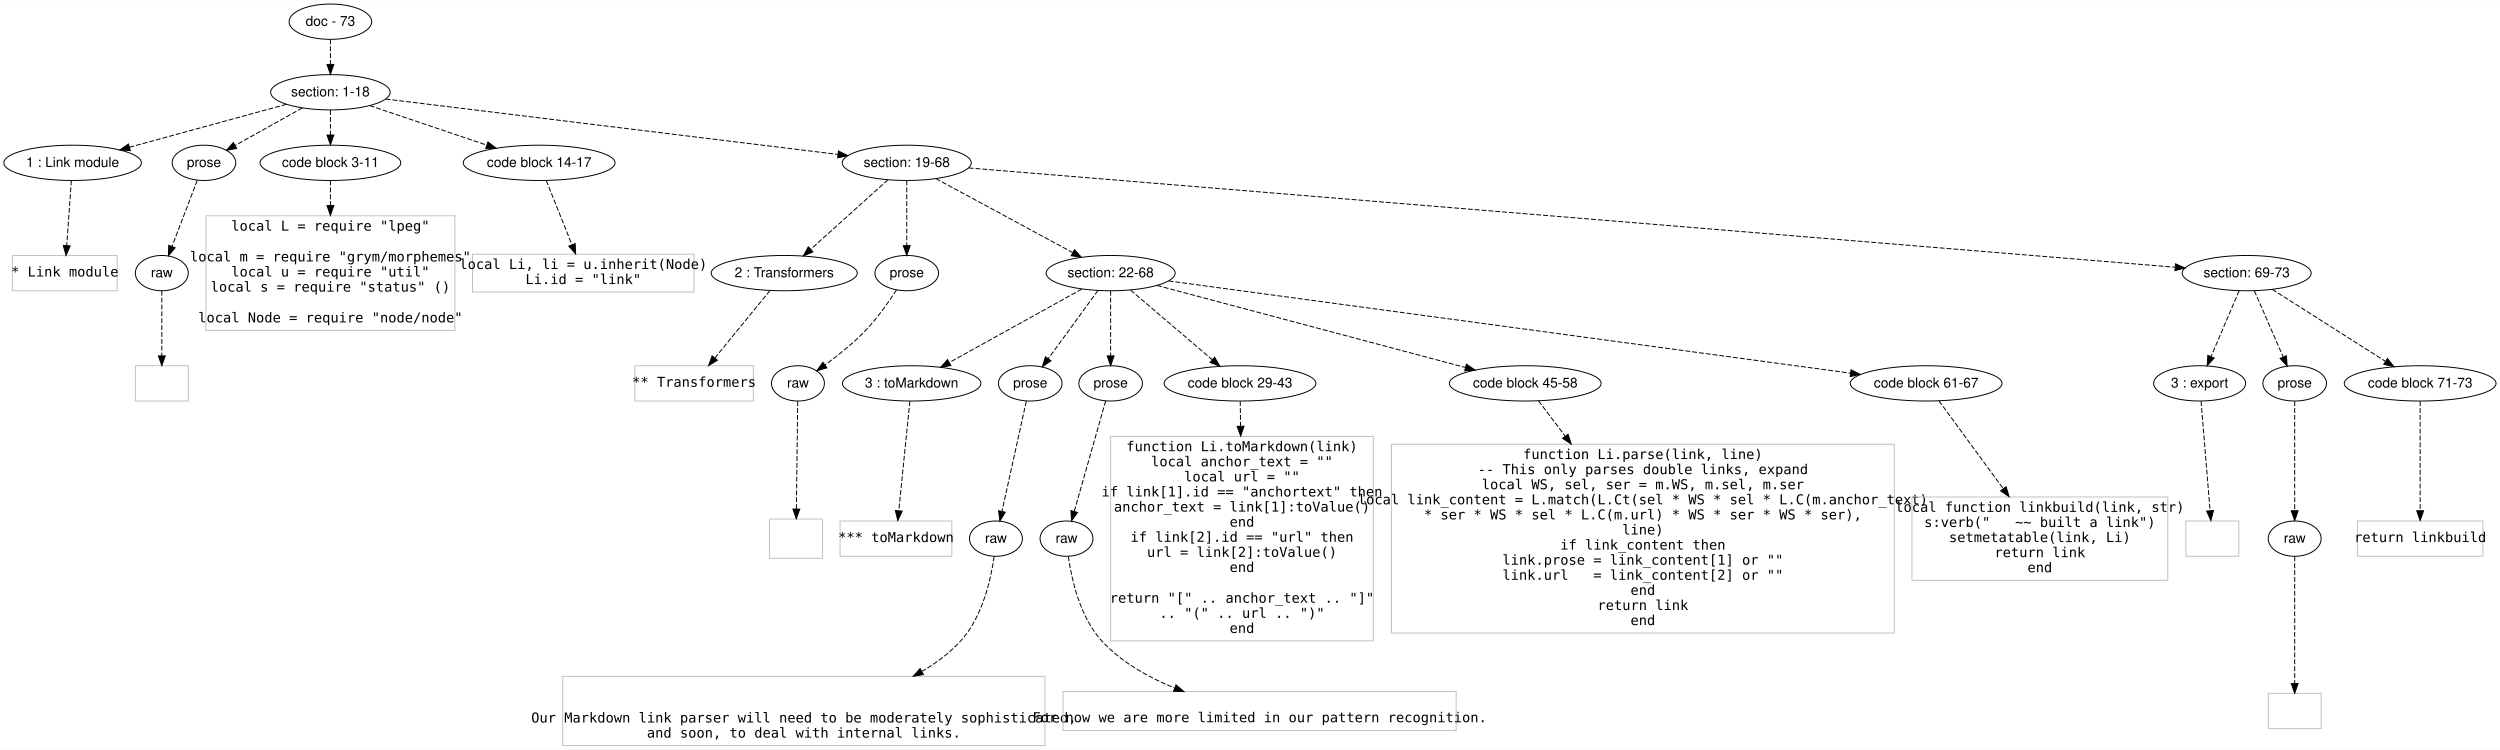
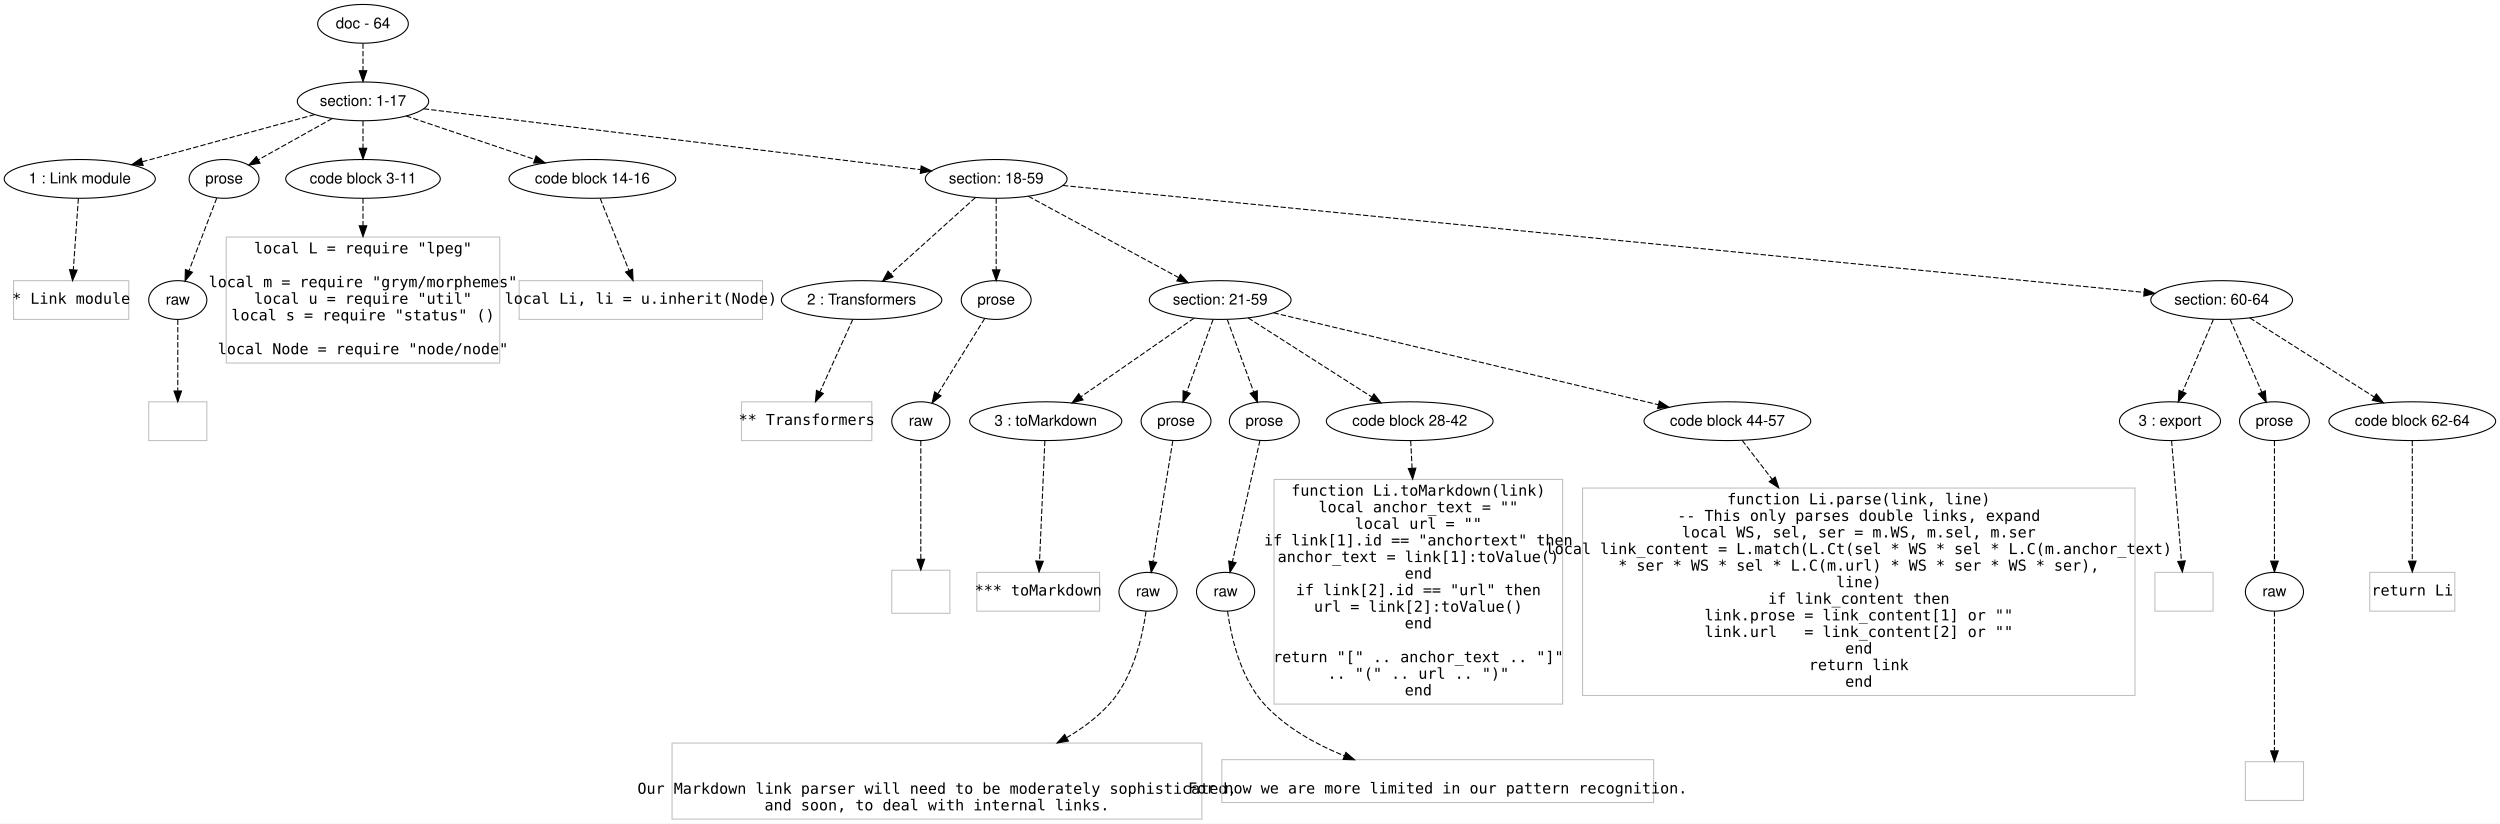
- <svg xmlns="http://www.w3.org/2000/svg" width="2551pt" height="765pt" viewBox="0.00 0.00 2550.54 764.60">
+ <svg xmlns="http://www.w3.org/2000/svg" width="2322pt" height="765pt" viewBox="0.00 0.00 2321.54 764.60">
  <g id="graph0" class="graph" transform="scale(1 1) rotate(0) translate(4 760.6006)">
-     <polygon fill="#ffffff" stroke="transparent" points="-4,4 -4,-760.601 2546.541,-760.601 2546.541,4 -4,4" />
+     <polygon fill="#ffffff" stroke="transparent" points="-4,4 -4,-760.601 2317.541,-760.601 2317.541,4 -4,4" />
    <g id="node1" class="node">
      <ellipse fill="none" stroke="#000000" cx="333.081" cy="-738.601" rx="42.122" ry="18" />
-       <text text-anchor="middle" x="333.081" y="-734.401" font-family="Helvetica,sans-Serif" font-size="14.00" fill="#000000">doc - 73</text>
+       <text text-anchor="middle" x="333.081" y="-734.401" font-family="Helvetica,sans-Serif" font-size="14.00" fill="#000000">doc - 64</text>
    </g>
    <g id="node2" class="node">
      <ellipse fill="none" stroke="#000000" cx="333.081" cy="-666.601" rx="60.983" ry="18" />
-       <text text-anchor="middle" x="333.081" y="-662.401" font-family="Helvetica,sans-Serif" font-size="14.00" fill="#000000">section: 1-18</text>
+       <text text-anchor="middle" x="333.081" y="-662.401" font-family="Helvetica,sans-Serif" font-size="14.00" fill="#000000">section: 1-17</text>
    </g>
    <g id="edge1" class="edge">
      <path fill="none" stroke="#000000" stroke-dasharray="5,2" d="M333.081,-720.432C333.081,-712.731 333.081,-703.575 333.081,-695.017" />
      <polygon fill="#000000" stroke="#000000" points="336.581,-695.014 333.081,-685.014 329.581,-695.014 336.581,-695.014" />
    </g>
    <g id="node3" class="node">
      <ellipse fill="none" stroke="#000000" cx="70.081" cy="-594.601" rx="70.162" ry="18" />
      <text text-anchor="middle" x="70.081" y="-590.401" font-family="Helvetica,sans-Serif" font-size="14.00" fill="#000000">1 : Link module</text>
    </g>
    <g id="edge2" class="edge">
      <path fill="none" stroke="#000000" stroke-dasharray="5,2" d="M288.168,-654.305C243.972,-642.206 176.286,-623.676 128.051,-610.471" />
      <polygon fill="#000000" stroke="#000000" points="128.942,-607.086 118.373,-607.821 127.094,-613.838 128.942,-607.086" />
    </g>
    <g id="node4" class="node">
      <ellipse fill="none" stroke="#000000" cx="204.081" cy="-594.601" rx="32.459" ry="18" />
      <text text-anchor="middle" x="204.081" y="-590.401" font-family="Helvetica,sans-Serif" font-size="14.00" fill="#000000">prose</text>
    </g>
    <g id="edge3" class="edge">
      <path fill="none" stroke="#000000" stroke-dasharray="5,2" d="M304.452,-650.621C284.149,-639.29 256.893,-624.077 235.907,-612.364" />
      <polygon fill="#000000" stroke="#000000" points="237.484,-609.236 227.046,-607.418 234.072,-615.348 237.484,-609.236" />
    </g>
    <g id="node5" class="node">
      <ellipse fill="none" stroke="#000000" cx="333.081" cy="-594.601" rx="71.781" ry="18" />
      <text text-anchor="middle" x="333.081" y="-590.401" font-family="Helvetica,sans-Serif" font-size="14.00" fill="#000000">code block 3-11</text>
    </g>
    <g id="edge4" class="edge">
      <path fill="none" stroke="#000000" stroke-dasharray="5,2" d="M333.081,-648.432C333.081,-640.731 333.081,-631.575 333.081,-623.017" />
      <polygon fill="#000000" stroke="#000000" points="336.581,-623.014 333.081,-613.014 329.581,-623.014 336.581,-623.014" />
    </g>
    <g id="node6" class="node">
      <ellipse fill="none" stroke="#000000" cx="546.081" cy="-594.601" rx="77.421" ry="18" />
-       <text text-anchor="middle" x="546.081" y="-590.401" font-family="Helvetica,sans-Serif" font-size="14.00" fill="#000000">code block 14-17</text>
+       <text text-anchor="middle" x="546.081" y="-590.401" font-family="Helvetica,sans-Serif" font-size="14.00" fill="#000000">code block 14-16</text>
    </g>
    <g id="edge5" class="edge">
      <path fill="none" stroke="#000000" stroke-dasharray="5,2" d="M373.145,-653.058C406.885,-641.653 455.438,-625.241 492.513,-612.708" />
      <polygon fill="#000000" stroke="#000000" points="493.807,-615.966 502.159,-609.447 491.565,-609.334 493.807,-615.966" />
    </g>
    <g id="node7" class="node">
      <ellipse fill="none" stroke="#000000" cx="921.081" cy="-594.601" rx="65.819" ry="18" />
-       <text text-anchor="middle" x="921.081" y="-590.401" font-family="Helvetica,sans-Serif" font-size="14.00" fill="#000000">section: 19-68</text>
+       <text text-anchor="middle" x="921.081" y="-590.401" font-family="Helvetica,sans-Serif" font-size="14.00" fill="#000000">section: 18-59</text>
    </g>
    <g id="edge6" class="edge">
      <path fill="none" stroke="#000000" stroke-dasharray="5,2" d="M389.461,-659.697C497.412,-646.478 733.025,-617.628 850.937,-603.19" />
      <polygon fill="#000000" stroke="#000000" points="851.441,-606.654 860.941,-601.965 850.59,-599.706 851.441,-606.654" />
    </g>
    <g id="node8" class="node">
      <polygon fill="none" stroke="#c0c0c0" points="115.581,-500.101 8.581,-500.101 8.581,-464.101 115.581,-464.101 115.581,-500.101" />
      <text text-anchor="middle" x="62.081" y="-478.601" font-family="Inconsolata" font-size="14.00" fill="#000000">* Link module</text>
    </g>
    <g id="edge7" class="edge">
      <path fill="none" stroke="#000000" stroke-dasharray="5,2" d="M68.796,-576.525C67.524,-558.648 65.56,-531.03 64.084,-510.272" />
      <polygon fill="#000000" stroke="#000000" points="67.564,-509.857 63.363,-500.131 60.581,-510.354 67.564,-509.857" />
    </g>
    <g id="node9" class="node">
      <ellipse fill="none" stroke="#000000" cx="161.081" cy="-482.101" rx="27" ry="18" />
      <text text-anchor="middle" x="161.081" y="-477.901" font-family="Helvetica,sans-Serif" font-size="14.00" fill="#000000">raw</text>
    </g>
    <g id="edge8" class="edge">
      <path fill="none" stroke="#000000" stroke-dasharray="5,2" d="M197.267,-576.775C190.348,-558.672 179.541,-530.398 171.537,-509.457" />
      <polygon fill="#000000" stroke="#000000" points="174.702,-507.934 167.863,-499.843 168.163,-510.434 174.702,-507.934" />
    </g>
    <g id="node11" class="node">
      <polygon fill="none" stroke="#c0c0c0" points="460.081,-540.601 206.081,-540.601 206.081,-423.6 460.081,-423.6 460.081,-540.601" />
      <text text-anchor="middle" x="333.081" y="-525.401" font-family="Inconsolata" font-size="14.00" fill="#000000">local L = require "lpeg"</text>
      <text text-anchor="middle" x="333.081" y="-494.001" font-family="Inconsolata" font-size="14.00" fill="#000000">local m = require "grym/morphemes"</text>
      <text text-anchor="middle" x="333.081" y="-478.601" font-family="Inconsolata" font-size="14.00" fill="#000000">local u = require "util"</text>
      <text text-anchor="middle" x="333.081" y="-463.2" font-family="Inconsolata" font-size="14.00" fill="#000000">local s = require "status" ()</text>
      <text text-anchor="middle" x="333.081" y="-431.8" font-family="Inconsolata" font-size="14.00" fill="#000000">local Node = require "node/node"</text>
    </g>
    <g id="edge10" class="edge">
      <path fill="none" stroke="#000000" stroke-dasharray="5,2" d="M333.081,-576.525C333.081,-569.319 333.081,-560.529 333.081,-551.244" />
      <polygon fill="#000000" stroke="#000000" points="336.581,-551.025 333.081,-541.025 329.581,-551.025 336.581,-551.025" />
    </g>
    <g id="node12" class="node">
-       <polygon fill="none" stroke="#c0c0c0" points="704.081,-501.401 478.081,-501.401 478.081,-462.8 704.081,-462.8 704.081,-501.401" />
-       <text text-anchor="middle" x="591.081" y="-486.3" font-family="Inconsolata" font-size="14.00" fill="#000000">local Li, li = u.inherit(Node)</text>
-       <text text-anchor="middle" x="591.081" y="-470.901" font-family="Inconsolata" font-size="14.00" fill="#000000">Li.id = "link"</text>
+       <polygon fill="none" stroke="#c0c0c0" points="704.081,-500.101 478.081,-500.101 478.081,-464.101 704.081,-464.101 704.081,-500.101" />
+       <text text-anchor="middle" x="591.081" y="-478.601" font-family="Inconsolata" font-size="14.00" fill="#000000">local Li, li = u.inherit(Node)</text>
    </g>
    <g id="edge11" class="edge">
-       <path fill="none" stroke="#000000" stroke-dasharray="5,2" d="M553.311,-576.525C560.357,-558.911 571.185,-531.84 579.444,-511.193" />
-       <polygon fill="#000000" stroke="#000000" points="582.8,-512.227 583.264,-501.642 576.301,-509.627 582.8,-512.227" />
+       <path fill="none" stroke="#000000" stroke-dasharray="5,2" d="M553.311,-576.525C560.56,-558.402 571.814,-530.268 580.153,-509.419" />
+       <polygon fill="#000000" stroke="#000000" points="583.404,-510.715 583.869,-500.131 576.905,-508.116 583.404,-510.715" />
    </g>
    <g id="node13" class="node">
      <ellipse fill="none" stroke="#000000" cx="796.081" cy="-482.101" rx="74.488" ry="18" />
      <text text-anchor="middle" x="796.081" y="-477.901" font-family="Helvetica,sans-Serif" font-size="14.00" fill="#000000">2 : Transformers</text>
    </g>
    <g id="edge12" class="edge">
      <path fill="none" stroke="#000000" stroke-dasharray="5,2" d="M901.824,-577.269C880.781,-558.331 846.911,-527.848 823.189,-506.498" />
      <polygon fill="#000000" stroke="#000000" points="825.34,-503.725 815.566,-499.637 820.658,-508.928 825.34,-503.725" />
    </g>
    <g id="node14" class="node">
      <ellipse fill="none" stroke="#000000" cx="921.081" cy="-482.101" rx="32.459" ry="18" />
      <text text-anchor="middle" x="921.081" y="-477.901" font-family="Helvetica,sans-Serif" font-size="14.00" fill="#000000">prose</text>
    </g>
    <g id="edge13" class="edge">
      <path fill="none" stroke="#000000" stroke-dasharray="5,2" d="M921.081,-576.525C921.081,-558.648 921.081,-531.03 921.081,-510.272" />
      <polygon fill="#000000" stroke="#000000" points="924.581,-510.131 921.081,-500.131 917.581,-510.131 924.581,-510.131" />
    </g>
    <g id="node15" class="node">
      <ellipse fill="none" stroke="#000000" cx="1129.081" cy="-482.101" rx="65.819" ry="18" />
-       <text text-anchor="middle" x="1129.081" y="-477.901" font-family="Helvetica,sans-Serif" font-size="14.00" fill="#000000">section: 22-68</text>
+       <text text-anchor="middle" x="1129.081" y="-477.901" font-family="Helvetica,sans-Serif" font-size="14.00" fill="#000000">section: 21-59</text>
    </g>
    <g id="edge14" class="edge">
      <path fill="none" stroke="#000000" stroke-dasharray="5,2" d="M950.882,-578.482C987.566,-558.641 1049.947,-524.901 1090.323,-503.063" />
      <polygon fill="#000000" stroke="#000000" points="1092.204,-506.025 1099.335,-498.189 1088.874,-499.868 1092.204,-506.025" />
    </g>
    <g id="node16" class="node">
-       <ellipse fill="none" stroke="#000000" cx="2288.081" cy="-482.101" rx="65.819" ry="18" />
-       <text text-anchor="middle" x="2288.081" y="-477.901" font-family="Helvetica,sans-Serif" font-size="14.00" fill="#000000">section: 69-73</text>
+       <ellipse fill="none" stroke="#000000" cx="2059.081" cy="-482.101" rx="65.819" ry="18" />
+       <text text-anchor="middle" x="2059.081" y="-477.901" font-family="Helvetica,sans-Serif" font-size="14.00" fill="#000000">section: 60-64</text>
    </g>
    <g id="edge15" class="edge">
-       <path fill="none" stroke="#000000" stroke-dasharray="5,2" d="M984.273,-589.4C1209.842,-570.836 1974.724,-507.889 2215.135,-488.104" />
-       <polygon fill="#000000" stroke="#000000" points="2215.488,-491.587 2225.167,-487.278 2214.914,-484.61 2215.488,-491.587" />
+       <path fill="none" stroke="#000000" stroke-dasharray="5,2" d="M983.073,-588.472C1178.063,-569.196 1778.29,-509.859 1986.811,-489.245" />
+       <polygon fill="#000000" stroke="#000000" points="1987.426,-492.701 1997.033,-488.235 1986.737,-485.735 1987.426,-492.701" />
    </g>
    <g id="node10" class="node">
      <polygon fill="none" stroke="#c0c0c0" points="188.081,-387.6 134.081,-387.6 134.081,-351.6 188.081,-351.6 188.081,-387.6" />
    </g>
    <g id="edge9" class="edge">
      <path fill="none" stroke="#000000" stroke-dasharray="5,2" d="M161.081,-464.025C161.081,-446.148 161.081,-418.53 161.081,-397.772" />
      <polygon fill="#000000" stroke="#000000" points="164.581,-397.631 161.081,-387.631 157.581,-397.631 164.581,-397.631" />
    </g>
    <g id="node17" class="node">
-       <polygon fill="none" stroke="#c0c0c0" points="764.581,-387.6 643.581,-387.6 643.581,-351.6 764.581,-351.6 764.581,-387.6" />
-       <text text-anchor="middle" x="704.081" y="-366.101" font-family="Inconsolata" font-size="14.00" fill="#000000">** Transformers</text>
+       <polygon fill="none" stroke="#c0c0c0" points="805.581,-387.6 684.581,-387.6 684.581,-351.6 805.581,-351.6 805.581,-387.6" />
+       <text text-anchor="middle" x="745.081" y="-366.101" font-family="Inconsolata" font-size="14.00" fill="#000000">** Transformers</text>
    </g>
    <g id="edge16" class="edge">
-       <path fill="none" stroke="#000000" stroke-dasharray="5,2" d="M781.503,-464.274C766.385,-445.787 742.592,-416.692 725.37,-395.634" />
-       <polygon fill="#000000" stroke="#000000" points="727.935,-393.241 718.895,-387.716 722.516,-397.672 727.935,-393.241" />
+       <path fill="none" stroke="#000000" stroke-dasharray="5,2" d="M787.887,-464.025C779.671,-445.902 766.917,-417.768 757.465,-396.919" />
+       <polygon fill="#000000" stroke="#000000" points="760.571,-395.293 753.255,-387.631 754.196,-398.184 760.571,-395.293" />
    </g>
    <g id="node18" class="node">
-       <ellipse fill="none" stroke="#000000" cx="810.081" cy="-369.6" rx="27" ry="18" />
-       <text text-anchor="middle" x="810.081" y="-365.4" font-family="Helvetica,sans-Serif" font-size="14.00" fill="#000000">raw</text>
+       <ellipse fill="none" stroke="#000000" cx="851.081" cy="-369.6" rx="27" ry="18" />
+       <text text-anchor="middle" x="851.081" y="-365.4" font-family="Helvetica,sans-Serif" font-size="14.00" fill="#000000">raw</text>
    </g>
    <g id="edge17" class="edge">
-       <path fill="none" stroke="#000000" stroke-dasharray="5,2" d="M910.658,-464.992C902.787,-452.776 891.286,-436.321 879.081,-423.6 866.641,-410.635 850.99,-398.137 837.74,-388.436" />
-       <polygon fill="#000000" stroke="#000000" points="839.605,-385.467 829.438,-382.488 835.529,-391.157 839.605,-385.467" />
+       <path fill="none" stroke="#000000" stroke-dasharray="5,2" d="M910.449,-465.014C898.87,-446.405 880.227,-416.442 866.922,-395.06" />
+       <polygon fill="#000000" stroke="#000000" points="869.838,-393.12 861.583,-386.479 863.894,-396.819 869.838,-393.12" />
    </g>
    <g id="node20" class="node">
-       <ellipse fill="none" stroke="#000000" cx="926.081" cy="-369.6" rx="70.629" ry="18" />
-       <text text-anchor="middle" x="926.081" y="-365.4" font-family="Helvetica,sans-Serif" font-size="14.00" fill="#000000">3 : toMarkdown</text>
+       <ellipse fill="none" stroke="#000000" cx="967.081" cy="-369.6" rx="70.629" ry="18" />
+       <text text-anchor="middle" x="967.081" y="-365.4" font-family="Helvetica,sans-Serif" font-size="14.00" fill="#000000">3 : toMarkdown</text>
    </g>
    <g id="edge19" class="edge">
-       <path fill="none" stroke="#000000" stroke-dasharray="5,2" d="M1099.563,-465.742C1063.932,-445.996 1003.918,-412.737 964.654,-390.977" />
-       <polygon fill="#000000" stroke="#000000" points="966.078,-387.765 955.635,-385.979 962.685,-393.887 966.078,-387.765" />
+       <path fill="none" stroke="#000000" stroke-dasharray="5,2" d="M1104.828,-465.258C1076.912,-445.872 1030.925,-413.937 999.844,-392.352" />
+       <polygon fill="#000000" stroke="#000000" points="1001.71,-389.387 991.5,-386.558 997.717,-395.137 1001.71,-389.387" />
    </g>
    <g id="node21" class="node">
-       <ellipse fill="none" stroke="#000000" cx="1047.081" cy="-369.6" rx="32.459" ry="18" />
-       <text text-anchor="middle" x="1047.081" y="-365.4" font-family="Helvetica,sans-Serif" font-size="14.00" fill="#000000">prose</text>
+       <ellipse fill="none" stroke="#000000" cx="1088.081" cy="-369.6" rx="32.459" ry="18" />
+       <text text-anchor="middle" x="1088.081" y="-365.4" font-family="Helvetica,sans-Serif" font-size="14.00" fill="#000000">prose</text>
    </g>
    <g id="edge20" class="edge">
-       <path fill="none" stroke="#000000" stroke-dasharray="5,2" d="M1116.088,-464.274C1102.434,-445.542 1080.842,-415.92 1065.449,-394.801" />
-       <polygon fill="#000000" stroke="#000000" points="1068.195,-392.626 1059.476,-386.607 1062.538,-396.749 1068.195,-392.626" />
+       <path fill="none" stroke="#000000" stroke-dasharray="5,2" d="M1122.494,-464.025C1115.88,-445.877 1105.607,-417.691 1098.006,-396.834" />
+       <polygon fill="#000000" stroke="#000000" points="1101.229,-395.457 1094.517,-387.26 1094.652,-397.854 1101.229,-395.457" />
    </g>
    <g id="node22" class="node">
-       <ellipse fill="none" stroke="#000000" cx="1129.081" cy="-369.6" rx="32.459" ry="18" />
-       <text text-anchor="middle" x="1129.081" y="-365.4" font-family="Helvetica,sans-Serif" font-size="14.00" fill="#000000">prose</text>
+       <ellipse fill="none" stroke="#000000" cx="1170.081" cy="-369.6" rx="32.459" ry="18" />
+       <text text-anchor="middle" x="1170.081" y="-365.4" font-family="Helvetica,sans-Serif" font-size="14.00" fill="#000000">prose</text>
    </g>
    <g id="edge21" class="edge">
-       <path fill="none" stroke="#000000" stroke-dasharray="5,2" d="M1129.081,-464.025C1129.081,-446.148 1129.081,-418.53 1129.081,-397.772" />
-       <polygon fill="#000000" stroke="#000000" points="1132.581,-397.631 1129.081,-387.631 1125.581,-397.631 1132.581,-397.631" />
+       <path fill="none" stroke="#000000" stroke-dasharray="5,2" d="M1135.668,-464.025C1142.282,-445.877 1152.555,-417.691 1160.156,-396.834" />
+       <polygon fill="#000000" stroke="#000000" points="1163.509,-397.854 1163.645,-387.26 1156.932,-395.457 1163.509,-397.854" />
    </g>
    <g id="node23" class="node">
-       <ellipse fill="none" stroke="#000000" cx="1261.081" cy="-369.6" rx="77.421" ry="18" />
-       <text text-anchor="middle" x="1261.081" y="-365.4" font-family="Helvetica,sans-Serif" font-size="14.00" fill="#000000">code block 29-43</text>
+       <ellipse fill="none" stroke="#000000" cx="1305.081" cy="-369.6" rx="77.421" ry="18" />
+       <text text-anchor="middle" x="1305.081" y="-365.4" font-family="Helvetica,sans-Serif" font-size="14.00" fill="#000000">code block 28-42</text>
    </g>
    <g id="edge22" class="edge">
-       <path fill="none" stroke="#000000" stroke-dasharray="5,2" d="M1149.417,-464.769C1171.734,-445.748 1207.715,-415.082 1232.781,-393.72" />
-       <polygon fill="#000000" stroke="#000000" points="1235.164,-396.287 1240.505,-387.137 1230.623,-390.96 1235.164,-396.287" />
+       <path fill="none" stroke="#000000" stroke-dasharray="5,2" d="M1155.05,-465.501C1185.421,-446.088 1235.847,-413.855 1269.758,-392.179" />
+       <polygon fill="#000000" stroke="#000000" points="1271.887,-394.972 1278.428,-386.637 1268.117,-389.074 1271.887,-394.972" />
    </g>
    <g id="node24" class="node">
-       <ellipse fill="none" stroke="#000000" cx="1552.081" cy="-369.6" rx="77.421" ry="18" />
-       <text text-anchor="middle" x="1552.081" y="-365.4" font-family="Helvetica,sans-Serif" font-size="14.00" fill="#000000">code block 45-58</text>
+       <ellipse fill="none" stroke="#000000" cx="1600.081" cy="-369.6" rx="77.421" ry="18" />
+       <text text-anchor="middle" x="1600.081" y="-365.4" font-family="Helvetica,sans-Serif" font-size="14.00" fill="#000000">code block 44-57</text>
    </g>
    <g id="edge23" class="edge">
-       <path fill="none" stroke="#000000" stroke-dasharray="5,2" d="M1176.373,-469.523C1253.413,-449.033 1405.934,-408.469 1491.042,-385.834" />
-       <polygon fill="#000000" stroke="#000000" points="1492.061,-389.185 1500.826,-383.232 1490.262,-382.42 1492.061,-389.185" />
+       <path fill="none" stroke="#000000" stroke-dasharray="5,2" d="M1178.596,-470.274C1264.481,-449.76 1440.973,-407.604 1536.049,-384.895" />
+       <polygon fill="#000000" stroke="#000000" points="1536.916,-388.286 1545.829,-382.559 1535.29,-381.478 1536.916,-388.286" />
+     </g>
+     <g id="node32" class="node">
+       <ellipse fill="none" stroke="#000000" cx="2011.081" cy="-369.6" rx="46.95" ry="18" />
+       <text text-anchor="middle" x="2011.081" y="-365.4" font-family="Helvetica,sans-Serif" font-size="14.00" fill="#000000">3 : export</text>
+     </g>
+     <g id="edge31" class="edge">
+       <path fill="none" stroke="#000000" stroke-dasharray="5,2" d="M2051.369,-464.025C2043.636,-445.902 2031.632,-417.768 2022.737,-396.919" />
+       <polygon fill="#000000" stroke="#000000" points="2025.918,-395.455 2018.774,-387.631 2019.479,-398.202 2025.918,-395.455" />
+     </g>
+     <g id="node33" class="node">
+       <ellipse fill="none" stroke="#000000" cx="2108.081" cy="-369.6" rx="32.459" ry="18" />
+       <text text-anchor="middle" x="2108.081" y="-365.4" font-family="Helvetica,sans-Serif" font-size="14.00" fill="#000000">prose</text>
+     </g>
+     <g id="edge32" class="edge">
+       <path fill="none" stroke="#000000" stroke-dasharray="5,2" d="M2066.954,-464.025C2074.894,-445.795 2087.247,-417.434 2096.343,-396.55" />
+       <polygon fill="#000000" stroke="#000000" points="2099.605,-397.825 2100.389,-387.26 2093.187,-395.03 2099.605,-397.825" />
+     </g>
+     <g id="node34" class="node">
+       <ellipse fill="none" stroke="#000000" cx="2236.081" cy="-369.6" rx="77.421" ry="18" />
+       <text text-anchor="middle" x="2236.081" y="-365.4" font-family="Helvetica,sans-Serif" font-size="14.00" fill="#000000">code block 62-64</text>
+     </g>
+     <g id="edge33" class="edge">
+       <path fill="none" stroke="#000000" stroke-dasharray="5,2" d="M2085.198,-465.501C2115.741,-446.088 2166.454,-413.855 2200.558,-392.179" />
+       <polygon fill="#000000" stroke="#000000" points="2202.714,-394.955 2209.276,-386.637 2198.959,-389.047 2202.714,-394.955" />
+     </g>
+     <g id="node19" class="node">
+       <polygon fill="none" stroke="#c0c0c0" points="878.081,-231.2 824.081,-231.2 824.081,-191.2 878.081,-191.2 878.081,-231.2" />
+     </g>
+     <g id="edge18" class="edge">
+       <path fill="none" stroke="#000000" stroke-dasharray="5,2" d="M851.081,-351.43C851.081,-324.635 851.081,-274.194 851.081,-241.676" />
+       <polygon fill="#000000" stroke="#000000" points="854.581,-241.395 851.081,-231.395 847.581,-241.395 854.581,-241.395" />
    </g>
    <g id="node25" class="node">
-       <ellipse fill="none" stroke="#000000" cx="1961.081" cy="-369.6" rx="77.421" ry="18" />
-       <text text-anchor="middle" x="1961.081" y="-365.4" font-family="Helvetica,sans-Serif" font-size="14.00" fill="#000000">code block 61-67</text>
+       <polygon fill="none" stroke="#c0c0c0" points="1017.081,-229.2 903.081,-229.2 903.081,-193.2 1017.081,-193.2 1017.081,-229.2" />
+       <text text-anchor="middle" x="960.081" y="-207.7" font-family="Inconsolata" font-size="14.00" fill="#000000">*** toMarkdown</text>
    </g>
    <g id="edge24" class="edge">
-       <path fill="none" stroke="#000000" stroke-dasharray="5,2" d="M1188.249,-474.1C1335.611,-454.174 1718.99,-402.335 1883.86,-380.042" />
-       <polygon fill="#000000" stroke="#000000" points="1884.483,-383.49 1893.924,-378.681 1883.545,-376.553 1884.483,-383.49" />
-     </g>
-     <g id="node34" class="node">
-       <ellipse fill="none" stroke="#000000" cx="2240.081" cy="-369.6" rx="46.95" ry="18" />
-       <text text-anchor="middle" x="2240.081" y="-365.4" font-family="Helvetica,sans-Serif" font-size="14.00" fill="#000000">3 : export</text>
-     </g>
-     <g id="edge33" class="edge">
-       <path fill="none" stroke="#000000" stroke-dasharray="5,2" d="M2280.369,-464.025C2272.636,-445.902 2260.632,-417.768 2251.737,-396.919" />
-       <polygon fill="#000000" stroke="#000000" points="2254.918,-395.455 2247.774,-387.631 2248.479,-398.202 2254.918,-395.455" />
+       <path fill="none" stroke="#000000" stroke-dasharray="5,2" d="M966.278,-351.43C965.071,-324.124 962.779,-272.262 961.346,-239.835" />
+       <polygon fill="#000000" stroke="#000000" points="964.834,-239.482 960.896,-229.647 957.841,-239.792 964.834,-239.482" />
+     </g>
+     <g id="node26" class="node">
+       <ellipse fill="none" stroke="#000000" cx="1062.081" cy="-211.2" rx="27" ry="18" />
+       <text text-anchor="middle" x="1062.081" y="-207" font-family="Helvetica,sans-Serif" font-size="14.00" fill="#000000">raw</text>
+     </g>
+     <g id="edge25" class="edge">
+       <path fill="none" stroke="#000000" stroke-dasharray="5,2" d="M1085.098,-351.43C1080.592,-323.978 1072.012,-271.706 1066.696,-239.316" />
+       <polygon fill="#000000" stroke="#000000" points="1070.102,-238.46 1065.029,-229.159 1063.195,-239.594 1070.102,-238.46" />
+     </g>
+     <g id="node28" class="node">
+       <ellipse fill="none" stroke="#000000" cx="1134.081" cy="-211.2" rx="27" ry="18" />
+       <text text-anchor="middle" x="1134.081" y="-207" font-family="Helvetica,sans-Serif" font-size="14.00" fill="#000000">raw</text>
+     </g>
+     <g id="edge27" class="edge">
+       <path fill="none" stroke="#000000" stroke-dasharray="5,2" d="M1166.021,-351.738C1159.782,-324.287 1147.786,-271.505 1140.403,-239.018" />
+       <polygon fill="#000000" stroke="#000000" points="1143.81,-238.216 1138.181,-229.241 1136.984,-239.768 1143.81,-238.216" />
+     </g>
+     <g id="node30" class="node">
+       <polygon fill="none" stroke="#c0c0c0" points="1447.081,-315.501 1179.081,-315.501 1179.081,-106.9 1447.081,-106.9 1447.081,-315.501" />
+       <text text-anchor="middle" x="1313.081" y="-300.4" font-family="Inconsolata" font-size="14.00" fill="#000000">function Li.toMarkdown(link)</text>
+       <text text-anchor="middle" x="1313.081" y="-285" font-family="Inconsolata" font-size="14.00" fill="#000000">  local anchor_text = ""</text>
+       <text text-anchor="middle" x="1313.081" y="-269.6" font-family="Inconsolata" font-size="14.00" fill="#000000">  local url = ""</text>
+       <text text-anchor="middle" x="1313.081" y="-254.2" font-family="Inconsolata" font-size="14.00" fill="#000000">  if link[1].id == "anchortext" then</text>
+       <text text-anchor="middle" x="1313.081" y="-238.8" font-family="Inconsolata" font-size="14.00" fill="#000000">    anchor_text = link[1]:toValue()</text>
+       <text text-anchor="middle" x="1313.081" y="-223.4" font-family="Inconsolata" font-size="14.00" fill="#000000">  end</text>
+       <text text-anchor="middle" x="1313.081" y="-208" font-family="Inconsolata" font-size="14.00" fill="#000000">  if link[2].id == "url" then</text>
+       <text text-anchor="middle" x="1313.081" y="-192.6" font-family="Inconsolata" font-size="14.00" fill="#000000">    url = link[2]:toValue()</text>
+       <text text-anchor="middle" x="1313.081" y="-177.2" font-family="Inconsolata" font-size="14.00" fill="#000000">  end</text>
+       <text text-anchor="middle" x="1313.081" y="-145.8" font-family="Inconsolata" font-size="14.00" fill="#000000">  return "[" .. anchor_text .. "]"</text>
+       <text text-anchor="middle" x="1313.081" y="-130.4" font-family="Inconsolata" font-size="14.00" fill="#000000">      .. "(" .. url .. ")"</text>
+       <text text-anchor="middle" x="1313.081" y="-115" font-family="Inconsolata" font-size="14.00" fill="#000000">end</text>
+     </g>
+     <g id="edge29" class="edge">
+       <path fill="none" stroke="#000000" stroke-dasharray="5,2" d="M1305.999,-351.43C1306.355,-344.373 1306.794,-335.677 1307.278,-326.099" />
+       <polygon fill="#000000" stroke="#000000" points="1310.787,-325.996 1307.796,-315.832 1303.796,-325.642 1310.787,-325.996" />
+     </g>
+     <g id="node31" class="node">
+       <polygon fill="none" stroke="#c0c0c0" points="1978.581,-307.501 1465.581,-307.501 1465.581,-114.9 1978.581,-114.9 1978.581,-307.501" />
+       <text text-anchor="middle" x="1722.081" y="-292.4" font-family="Inconsolata" font-size="14.00" fill="#000000">function Li.parse(link, line)</text>
+       <text text-anchor="middle" x="1722.081" y="-277" font-family="Inconsolata" font-size="14.00" fill="#000000">  -- This only parses double links, expand</text>
+       <text text-anchor="middle" x="1722.081" y="-261.6" font-family="Inconsolata" font-size="14.00" fill="#000000">  local WS, sel, ser = m.WS, m.sel, m.ser</text>
+       <text text-anchor="middle" x="1722.081" y="-246.2" font-family="Inconsolata" font-size="14.00" fill="#000000">  local link_content = L.match(L.Ct(sel * WS * sel * L.C(m.anchor_text)</text>
+       <text text-anchor="middle" x="1722.081" y="-230.8" font-family="Inconsolata" font-size="14.00" fill="#000000">                * ser * WS * sel * L.C(m.url) * WS * ser * WS * ser),</text>
+       <text text-anchor="middle" x="1722.081" y="-215.4" font-family="Inconsolata" font-size="14.00" fill="#000000">                line)</text>
+       <text text-anchor="middle" x="1722.081" y="-200" font-family="Inconsolata" font-size="14.00" fill="#000000">  if link_content then</text>
+       <text text-anchor="middle" x="1722.081" y="-184.6" font-family="Inconsolata" font-size="14.00" fill="#000000">    link.prose = link_content[1] or ""</text>
+       <text text-anchor="middle" x="1722.081" y="-169.2" font-family="Inconsolata" font-size="14.00" fill="#000000">    link.url   = link_content[2] or ""</text>
+       <text text-anchor="middle" x="1722.081" y="-153.8" font-family="Inconsolata" font-size="14.00" fill="#000000">  end</text>
+       <text text-anchor="middle" x="1722.081" y="-138.4" font-family="Inconsolata" font-size="14.00" fill="#000000">  return link</text>
+       <text text-anchor="middle" x="1722.081" y="-123" font-family="Inconsolata" font-size="14.00" fill="#000000">end</text>
+     </g>
+     <g id="edge30" class="edge">
+       <path fill="none" stroke="#000000" stroke-dasharray="5,2" d="M1613.839,-351.738C1621.184,-342.201 1630.883,-329.608 1641.464,-315.87" />
+       <polygon fill="#000000" stroke="#000000" points="1644.456,-317.721 1647.785,-307.663 1638.91,-313.45 1644.456,-317.721" />
+     </g>
+     <g id="node27" class="node">
+       <polygon fill="none" stroke="#c0c0c0" points="1112.081,-70.7 620.081,-70.7 620.081,-.1 1112.081,-.1 1112.081,-70.7" />
+       <text text-anchor="middle" x="866.081" y="-23.6" font-family="Inconsolata" font-size="14.00" fill="#000000">  Our Markdown link parser will need to be moderately sophisticated,</text>
+       <text text-anchor="middle" x="866.081" y="-8.2" font-family="Inconsolata" font-size="14.00" fill="#000000">and soon, to deal with internal links. </text>
+     </g>
+     <g id="edge26" class="edge">
+       <path fill="none" stroke="#000000" stroke-dasharray="5,2" d="M1060.247,-193.107C1057.048,-170.338 1048.484,-131.259 1026.081,-106.8 1014.937,-94.633 1001.332,-84.417 986.809,-75.87" />
+       <polygon fill="#000000" stroke="#000000" points="988.1,-72.582 977.662,-70.762 984.687,-78.694 988.1,-72.582" />
+     </g>
+     <g id="node29" class="node">
+       <polygon fill="none" stroke="#c0c0c0" points="1531.581,-55.302 1130.581,-55.302 1130.581,-15.498 1531.581,-15.498 1531.581,-55.302" />
+       <text text-anchor="middle" x="1331.081" y="-23.9" font-family="Inconsolata" font-size="14.00" fill="#000000">For now we are more limited in our pattern recognition.</text>
+     </g>
+     <g id="edge28" class="edge">
+       <path fill="none" stroke="#000000" stroke-dasharray="5,2" d="M1135.906,-193.098C1139.095,-170.321 1147.649,-131.233 1170.081,-106.8 1189.966,-85.141 1217.629,-69.679 1244.421,-58.814" />
+       <polygon fill="#000000" stroke="#000000" points="1245.789,-62.038 1253.848,-55.161 1243.259,-55.511 1245.789,-62.038" />
    </g>
    <g id="node35" class="node">
-       <ellipse fill="none" stroke="#000000" cx="2337.081" cy="-369.6" rx="32.459" ry="18" />
-       <text text-anchor="middle" x="2337.081" y="-365.4" font-family="Helvetica,sans-Serif" font-size="14.00" fill="#000000">prose</text>
+       <polygon fill="none" stroke="#c0c0c0" points="2051.081,-229.2 1997.081,-229.2 1997.081,-193.2 2051.081,-193.2 2051.081,-229.2" />
    </g>
    <g id="edge34" class="edge">
-       <path fill="none" stroke="#000000" stroke-dasharray="5,2" d="M2295.954,-464.025C2303.894,-445.795 2316.247,-417.434 2325.343,-396.55" />
-       <polygon fill="#000000" stroke="#000000" points="2328.605,-397.825 2329.389,-387.26 2322.187,-395.03 2328.605,-397.825" />
+       <path fill="none" stroke="#000000" stroke-dasharray="5,2" d="M2012.572,-351.43C2014.813,-324.124 2019.07,-272.262 2021.731,-239.835" />
+       <polygon fill="#000000" stroke="#000000" points="2025.237,-239.9 2022.567,-229.647 2018.261,-239.327 2025.237,-239.9" />
    </g>
    <g id="node36" class="node">
-       <ellipse fill="none" stroke="#000000" cx="2465.081" cy="-369.6" rx="77.421" ry="18" />
-       <text text-anchor="middle" x="2465.081" y="-365.4" font-family="Helvetica,sans-Serif" font-size="14.00" fill="#000000">code block 71-73</text>
+       <ellipse fill="none" stroke="#000000" cx="2108.081" cy="-211.2" rx="27" ry="18" />
+       <text text-anchor="middle" x="2108.081" y="-207" font-family="Helvetica,sans-Serif" font-size="14.00" fill="#000000">raw</text>
    </g>
    <g id="edge35" class="edge">
-       <path fill="none" stroke="#000000" stroke-dasharray="5,2" d="M2314.198,-465.501C2344.741,-446.088 2395.454,-413.855 2429.558,-392.179" />
-       <polygon fill="#000000" stroke="#000000" points="2431.714,-394.955 2438.276,-386.637 2427.959,-389.047 2431.714,-394.955" />
-     </g>
-     <g id="node19" class="node">
-       <polygon fill="none" stroke="#c0c0c0" points="835.081,-231.2 781.081,-231.2 781.081,-191.2 835.081,-191.2 835.081,-231.2" />
-     </g>
-     <g id="edge18" class="edge">
-       <path fill="none" stroke="#000000" stroke-dasharray="5,2" d="M809.851,-351.43C809.513,-324.635 808.876,-274.194 808.466,-241.676" />
-       <polygon fill="#000000" stroke="#000000" points="811.962,-241.35 808.336,-231.395 804.962,-241.438 811.962,-241.35" />
-     </g>
-     <g id="node26" class="node">
-       <polygon fill="none" stroke="#c0c0c0" points="967.081,-229.2 853.081,-229.2 853.081,-193.2 967.081,-193.2 967.081,-229.2" />
-       <text text-anchor="middle" x="910.081" y="-207.7" font-family="Inconsolata" font-size="14.00" fill="#000000">*** toMarkdown</text>
-     </g>
-     <g id="edge25" class="edge">
-       <path fill="none" stroke="#000000" stroke-dasharray="5,2" d="M924.245,-351.43C921.487,-324.124 916.249,-272.262 912.973,-239.835" />
-       <polygon fill="#000000" stroke="#000000" points="916.432,-239.244 911.944,-229.647 909.467,-239.948 916.432,-239.244" />
-     </g>
-     <g id="node27" class="node">
-       <ellipse fill="none" stroke="#000000" cx="1012.081" cy="-211.2" rx="27" ry="18" />
-       <text text-anchor="middle" x="1012.081" y="-207" font-family="Helvetica,sans-Serif" font-size="14.00" fill="#000000">raw</text>
-     </g>
-     <g id="edge26" class="edge">
-       <path fill="none" stroke="#000000" stroke-dasharray="5,2" d="M1043.066,-351.43C1037,-323.978 1025.45,-271.706 1018.293,-239.316" />
-       <polygon fill="#000000" stroke="#000000" points="1021.624,-238.168 1016.049,-229.159 1014.789,-239.679 1021.624,-238.168" />
-     </g>
-     <g id="node29" class="node">
-       <ellipse fill="none" stroke="#000000" cx="1084.081" cy="-211.2" rx="27" ry="18" />
-       <text text-anchor="middle" x="1084.081" y="-207" font-family="Helvetica,sans-Serif" font-size="14.00" fill="#000000">raw</text>
-     </g>
-     <g id="edge28" class="edge">
-       <path fill="none" stroke="#000000" stroke-dasharray="5,2" d="M1124.006,-351.738C1116.208,-324.287 1101.213,-271.505 1091.984,-239.018" />
-       <polygon fill="#000000" stroke="#000000" points="1095.306,-237.904 1089.206,-229.241 1088.572,-239.816 1095.306,-237.904" />
-     </g>
-     <g id="node31" class="node">
-       <polygon fill="none" stroke="#c0c0c0" points="1397.081,-315.501 1129.081,-315.501 1129.081,-106.9 1397.081,-106.9 1397.081,-315.501" />
-       <text text-anchor="middle" x="1263.081" y="-300.4" font-family="Inconsolata" font-size="14.00" fill="#000000">function Li.toMarkdown(link)</text>
-       <text text-anchor="middle" x="1263.081" y="-285" font-family="Inconsolata" font-size="14.00" fill="#000000">  local anchor_text = ""</text>
-       <text text-anchor="middle" x="1263.081" y="-269.6" font-family="Inconsolata" font-size="14.00" fill="#000000">  local url = ""</text>
-       <text text-anchor="middle" x="1263.081" y="-254.2" font-family="Inconsolata" font-size="14.00" fill="#000000">  if link[1].id == "anchortext" then</text>
-       <text text-anchor="middle" x="1263.081" y="-238.8" font-family="Inconsolata" font-size="14.00" fill="#000000">    anchor_text = link[1]:toValue()</text>
-       <text text-anchor="middle" x="1263.081" y="-223.4" font-family="Inconsolata" font-size="14.00" fill="#000000">  end</text>
-       <text text-anchor="middle" x="1263.081" y="-208" font-family="Inconsolata" font-size="14.00" fill="#000000">  if link[2].id == "url" then</text>
-       <text text-anchor="middle" x="1263.081" y="-192.6" font-family="Inconsolata" font-size="14.00" fill="#000000">    url = link[2]:toValue()</text>
-       <text text-anchor="middle" x="1263.081" y="-177.2" font-family="Inconsolata" font-size="14.00" fill="#000000">  end</text>
-       <text text-anchor="middle" x="1263.081" y="-145.8" font-family="Inconsolata" font-size="14.00" fill="#000000">  return "[" .. anchor_text .. "]"</text>
-       <text text-anchor="middle" x="1263.081" y="-130.4" font-family="Inconsolata" font-size="14.00" fill="#000000">      .. "(" .. url .. ")"</text>
-       <text text-anchor="middle" x="1263.081" y="-115" font-family="Inconsolata" font-size="14.00" fill="#000000">end</text>
-     </g>
-     <g id="edge30" class="edge">
-       <path fill="none" stroke="#000000" stroke-dasharray="5,2" d="M1261.31,-351.43C1261.399,-344.373 1261.509,-335.677 1261.63,-326.099" />
-       <polygon fill="#000000" stroke="#000000" points="1265.133,-325.875 1261.76,-315.832 1258.134,-325.787 1265.133,-325.875" />
-     </g>
-     <g id="node32" class="node">
-       <polygon fill="none" stroke="#c0c0c0" points="1928.581,-307.501 1415.581,-307.501 1415.581,-114.9 1928.581,-114.9 1928.581,-307.501" />
-       <text text-anchor="middle" x="1672.081" y="-292.4" font-family="Inconsolata" font-size="14.00" fill="#000000">function Li.parse(link, line)</text>
-       <text text-anchor="middle" x="1672.081" y="-277" font-family="Inconsolata" font-size="14.00" fill="#000000">  -- This only parses double links, expand</text>
-       <text text-anchor="middle" x="1672.081" y="-261.6" font-family="Inconsolata" font-size="14.00" fill="#000000">  local WS, sel, ser = m.WS, m.sel, m.ser</text>
-       <text text-anchor="middle" x="1672.081" y="-246.2" font-family="Inconsolata" font-size="14.00" fill="#000000">  local link_content = L.match(L.Ct(sel * WS * sel * L.C(m.anchor_text)</text>
-       <text text-anchor="middle" x="1672.081" y="-230.8" font-family="Inconsolata" font-size="14.00" fill="#000000">                * ser * WS * sel * L.C(m.url) * WS * ser * WS * ser),</text>
-       <text text-anchor="middle" x="1672.081" y="-215.4" font-family="Inconsolata" font-size="14.00" fill="#000000">                line)</text>
-       <text text-anchor="middle" x="1672.081" y="-200" font-family="Inconsolata" font-size="14.00" fill="#000000">  if link_content then</text>
-       <text text-anchor="middle" x="1672.081" y="-184.6" font-family="Inconsolata" font-size="14.00" fill="#000000">    link.prose = link_content[1] or ""</text>
-       <text text-anchor="middle" x="1672.081" y="-169.2" font-family="Inconsolata" font-size="14.00" fill="#000000">    link.url   = link_content[2] or ""</text>
-       <text text-anchor="middle" x="1672.081" y="-153.8" font-family="Inconsolata" font-size="14.00" fill="#000000">  end</text>
-       <text text-anchor="middle" x="1672.081" y="-138.4" font-family="Inconsolata" font-size="14.00" fill="#000000">  return link</text>
-       <text text-anchor="middle" x="1672.081" y="-123" font-family="Inconsolata" font-size="14.00" fill="#000000">end</text>
-     </g>
-     <g id="edge31" class="edge">
-       <path fill="none" stroke="#000000" stroke-dasharray="5,2" d="M1565.613,-351.738C1572.838,-342.201 1582.379,-329.608 1592.786,-315.87" />
-       <polygon fill="#000000" stroke="#000000" points="1595.754,-317.748 1599.003,-307.663 1590.175,-313.521 1595.754,-317.748" />
-     </g>
-     <g id="node33" class="node">
-       <polygon fill="none" stroke="#c0c0c0" points="2207.581,-253.7 1946.581,-253.7 1946.581,-168.7 2207.581,-168.7 2207.581,-253.7" />
-       <text text-anchor="middle" x="2077.081" y="-238.5" font-family="Inconsolata" font-size="14.00" fill="#000000">local function linkbuild(link, str)</text>
-       <text text-anchor="middle" x="2077.081" y="-223.1" font-family="Inconsolata" font-size="14.00" fill="#000000">  s:verb("   ~~ built a link")</text>
-       <text text-anchor="middle" x="2077.081" y="-207.7" font-family="Inconsolata" font-size="14.00" fill="#000000">  setmetatable(link, Li)</text>
-       <text text-anchor="middle" x="2077.081" y="-192.3" font-family="Inconsolata" font-size="14.00" fill="#000000">  return link</text>
-       <text text-anchor="middle" x="2077.081" y="-176.9" font-family="Inconsolata" font-size="14.00" fill="#000000">end</text>
-     </g>
-     <g id="edge32" class="edge">
-       <path fill="none" stroke="#000000" stroke-dasharray="5,2" d="M1974.162,-351.738C1989.99,-330.125 2017.317,-292.809 2039.836,-262.059" />
-       <polygon fill="#000000" stroke="#000000" points="2042.662,-264.124 2045.746,-253.988 2037.014,-259.988 2042.662,-264.124" />
-     </g>
-     <g id="node28" class="node">
-       <polygon fill="none" stroke="#c0c0c0" points="1062.081,-70.7 570.081,-70.7 570.081,-.1 1062.081,-.1 1062.081,-70.7" />
-       <text text-anchor="middle" x="816.081" y="-23.6" font-family="Inconsolata" font-size="14.00" fill="#000000">  Our Markdown link parser will need to be moderately sophisticated,</text>
-       <text text-anchor="middle" x="816.081" y="-8.2" font-family="Inconsolata" font-size="14.00" fill="#000000">and soon, to deal with internal links. </text>
-     </g>
-     <g id="edge27" class="edge">
-       <path fill="none" stroke="#000000" stroke-dasharray="5,2" d="M1010.247,-193.107C1007.048,-170.338 998.484,-131.259 976.081,-106.8 964.937,-94.633 951.332,-84.417 936.809,-75.87" />
-       <polygon fill="#000000" stroke="#000000" points="938.1,-72.582 927.662,-70.762 934.687,-78.694 938.1,-72.582" />
-     </g>
-     <g id="node30" class="node">
-       <polygon fill="none" stroke="#c0c0c0" points="1481.581,-55.302 1080.581,-55.302 1080.581,-15.498 1481.581,-15.498 1481.581,-55.302" />
-       <text text-anchor="middle" x="1281.081" y="-23.9" font-family="Inconsolata" font-size="14.00" fill="#000000">For now we are more limited in our pattern recognition.</text>
-     </g>
-     <g id="edge29" class="edge">
-       <path fill="none" stroke="#000000" stroke-dasharray="5,2" d="M1085.906,-193.098C1089.095,-170.321 1097.649,-131.233 1120.081,-106.8 1139.966,-85.141 1167.629,-69.679 1194.421,-58.814" />
-       <polygon fill="#000000" stroke="#000000" points="1195.789,-62.038 1203.848,-55.161 1193.259,-55.511 1195.789,-62.038" />
+       <path fill="none" stroke="#000000" stroke-dasharray="5,2" d="M2108.081,-351.43C2108.081,-324.124 2108.081,-272.262 2108.081,-239.835" />
+       <polygon fill="#000000" stroke="#000000" points="2111.581,-239.647 2108.081,-229.647 2104.581,-239.647 2111.581,-239.647" />
+     </g>
+     <g id="node38" class="node">
+       <polygon fill="none" stroke="#c0c0c0" points="2275.581,-229.2 2196.581,-229.2 2196.581,-193.2 2275.581,-193.2 2275.581,-229.2" />
+       <text text-anchor="middle" x="2236.081" y="-207.7" font-family="Inconsolata" font-size="14.00" fill="#000000">return Li</text>
+     </g>
+     <g id="edge37" class="edge">
+       <path fill="none" stroke="#000000" stroke-dasharray="5,2" d="M2236.081,-351.43C2236.081,-324.124 2236.081,-272.262 2236.081,-239.835" />
+       <polygon fill="#000000" stroke="#000000" points="2239.581,-239.647 2236.081,-229.647 2232.581,-239.647 2239.581,-239.647" />
    </g>
    <g id="node37" class="node">
-       <polygon fill="none" stroke="#c0c0c0" points="2280.081,-229.2 2226.081,-229.2 2226.081,-193.2 2280.081,-193.2 2280.081,-229.2" />
+       <polygon fill="none" stroke="#c0c0c0" points="2135.081,-53.4 2081.081,-53.4 2081.081,-17.4 2135.081,-17.4 2135.081,-53.4" />
    </g>
    <g id="edge36" class="edge">
-       <path fill="none" stroke="#000000" stroke-dasharray="5,2" d="M2241.572,-351.43C2243.813,-324.124 2248.07,-272.262 2250.731,-239.835" />
-       <polygon fill="#000000" stroke="#000000" points="2254.237,-239.9 2251.567,-229.647 2247.261,-239.327 2254.237,-239.9" />
-     </g>
-     <g id="node38" class="node">
-       <ellipse fill="none" stroke="#000000" cx="2337.081" cy="-211.2" rx="27" ry="18" />
-       <text text-anchor="middle" x="2337.081" y="-207" font-family="Helvetica,sans-Serif" font-size="14.00" fill="#000000">raw</text>
-     </g>
-     <g id="edge37" class="edge">
-       <path fill="none" stroke="#000000" stroke-dasharray="5,2" d="M2337.081,-351.43C2337.081,-324.124 2337.081,-272.262 2337.081,-239.835" />
-       <polygon fill="#000000" stroke="#000000" points="2340.581,-239.647 2337.081,-229.647 2333.581,-239.647 2340.581,-239.647" />
-     </g>
-     <g id="node40" class="node">
-       <polygon fill="none" stroke="#c0c0c0" points="2529.081,-229.2 2401.081,-229.2 2401.081,-193.2 2529.081,-193.2 2529.081,-229.2" />
-       <text text-anchor="middle" x="2465.081" y="-207.7" font-family="Inconsolata" font-size="14.00" fill="#000000">return linkbuild</text>
-     </g>
-     <g id="edge39" class="edge">
-       <path fill="none" stroke="#000000" stroke-dasharray="5,2" d="M2465.081,-351.43C2465.081,-324.124 2465.081,-272.262 2465.081,-239.835" />
-       <polygon fill="#000000" stroke="#000000" points="2468.581,-239.647 2465.081,-229.647 2461.581,-239.647 2468.581,-239.647" />
-     </g>
-     <g id="node39" class="node">
-       <polygon fill="none" stroke="#c0c0c0" points="2364.081,-53.4 2310.081,-53.4 2310.081,-17.4 2364.081,-17.4 2364.081,-53.4" />
-     </g>
-     <g id="edge38" class="edge">
-       <path fill="none" stroke="#000000" stroke-dasharray="5,2" d="M2337.081,-193.049C2337.081,-162.44 2337.081,-100.339 2337.081,-63.881" />
-       <polygon fill="#000000" stroke="#000000" points="2340.581,-63.453 2337.081,-53.453 2333.581,-63.453 2340.581,-63.453" />
+       <path fill="none" stroke="#000000" stroke-dasharray="5,2" d="M2108.081,-193.049C2108.081,-162.44 2108.081,-100.339 2108.081,-63.881" />
+       <polygon fill="#000000" stroke="#000000" points="2111.581,-63.453 2108.081,-53.453 2104.581,-63.453 2111.581,-63.453" />
    </g>
  </g>
</svg>
